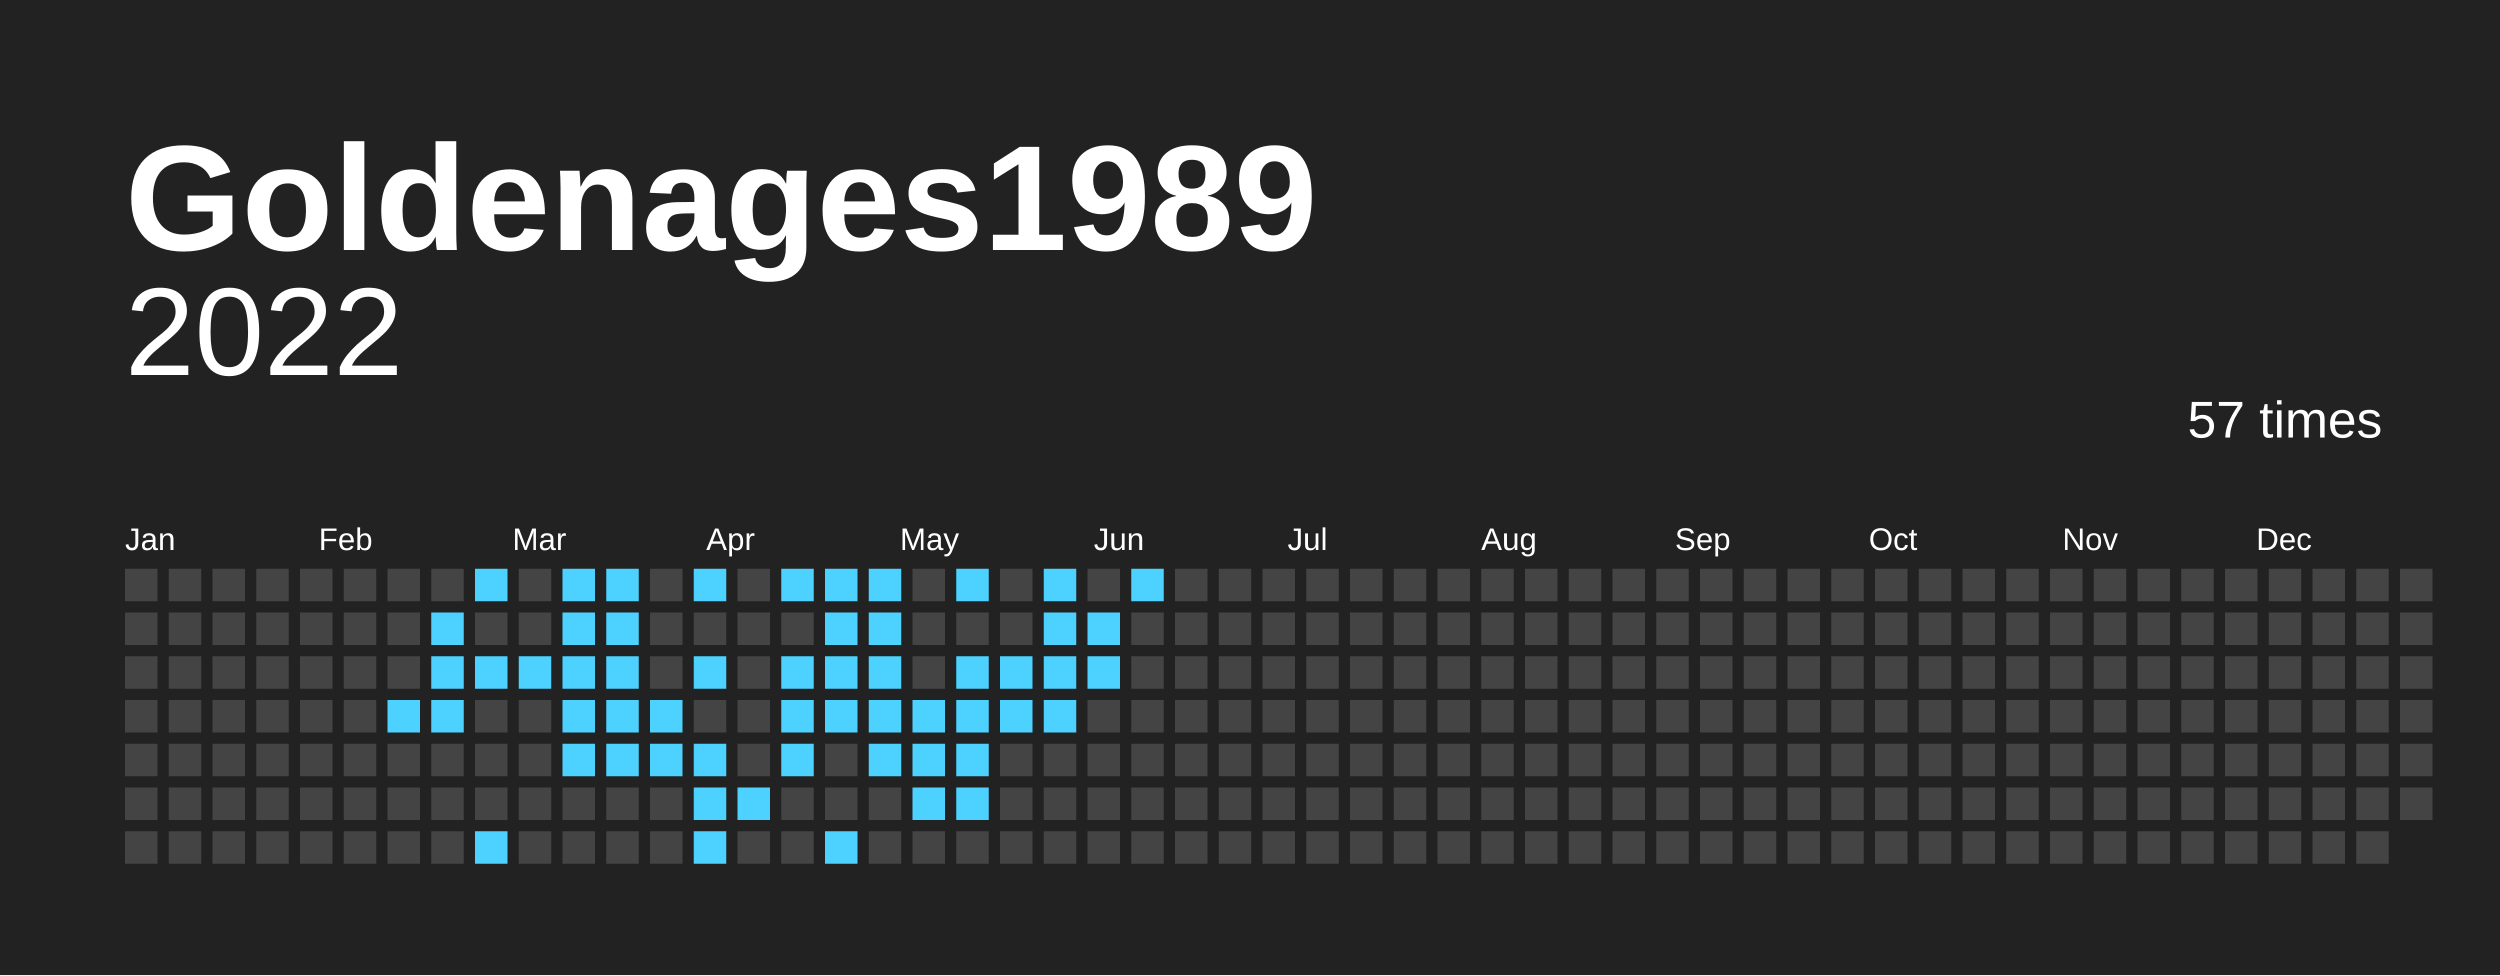
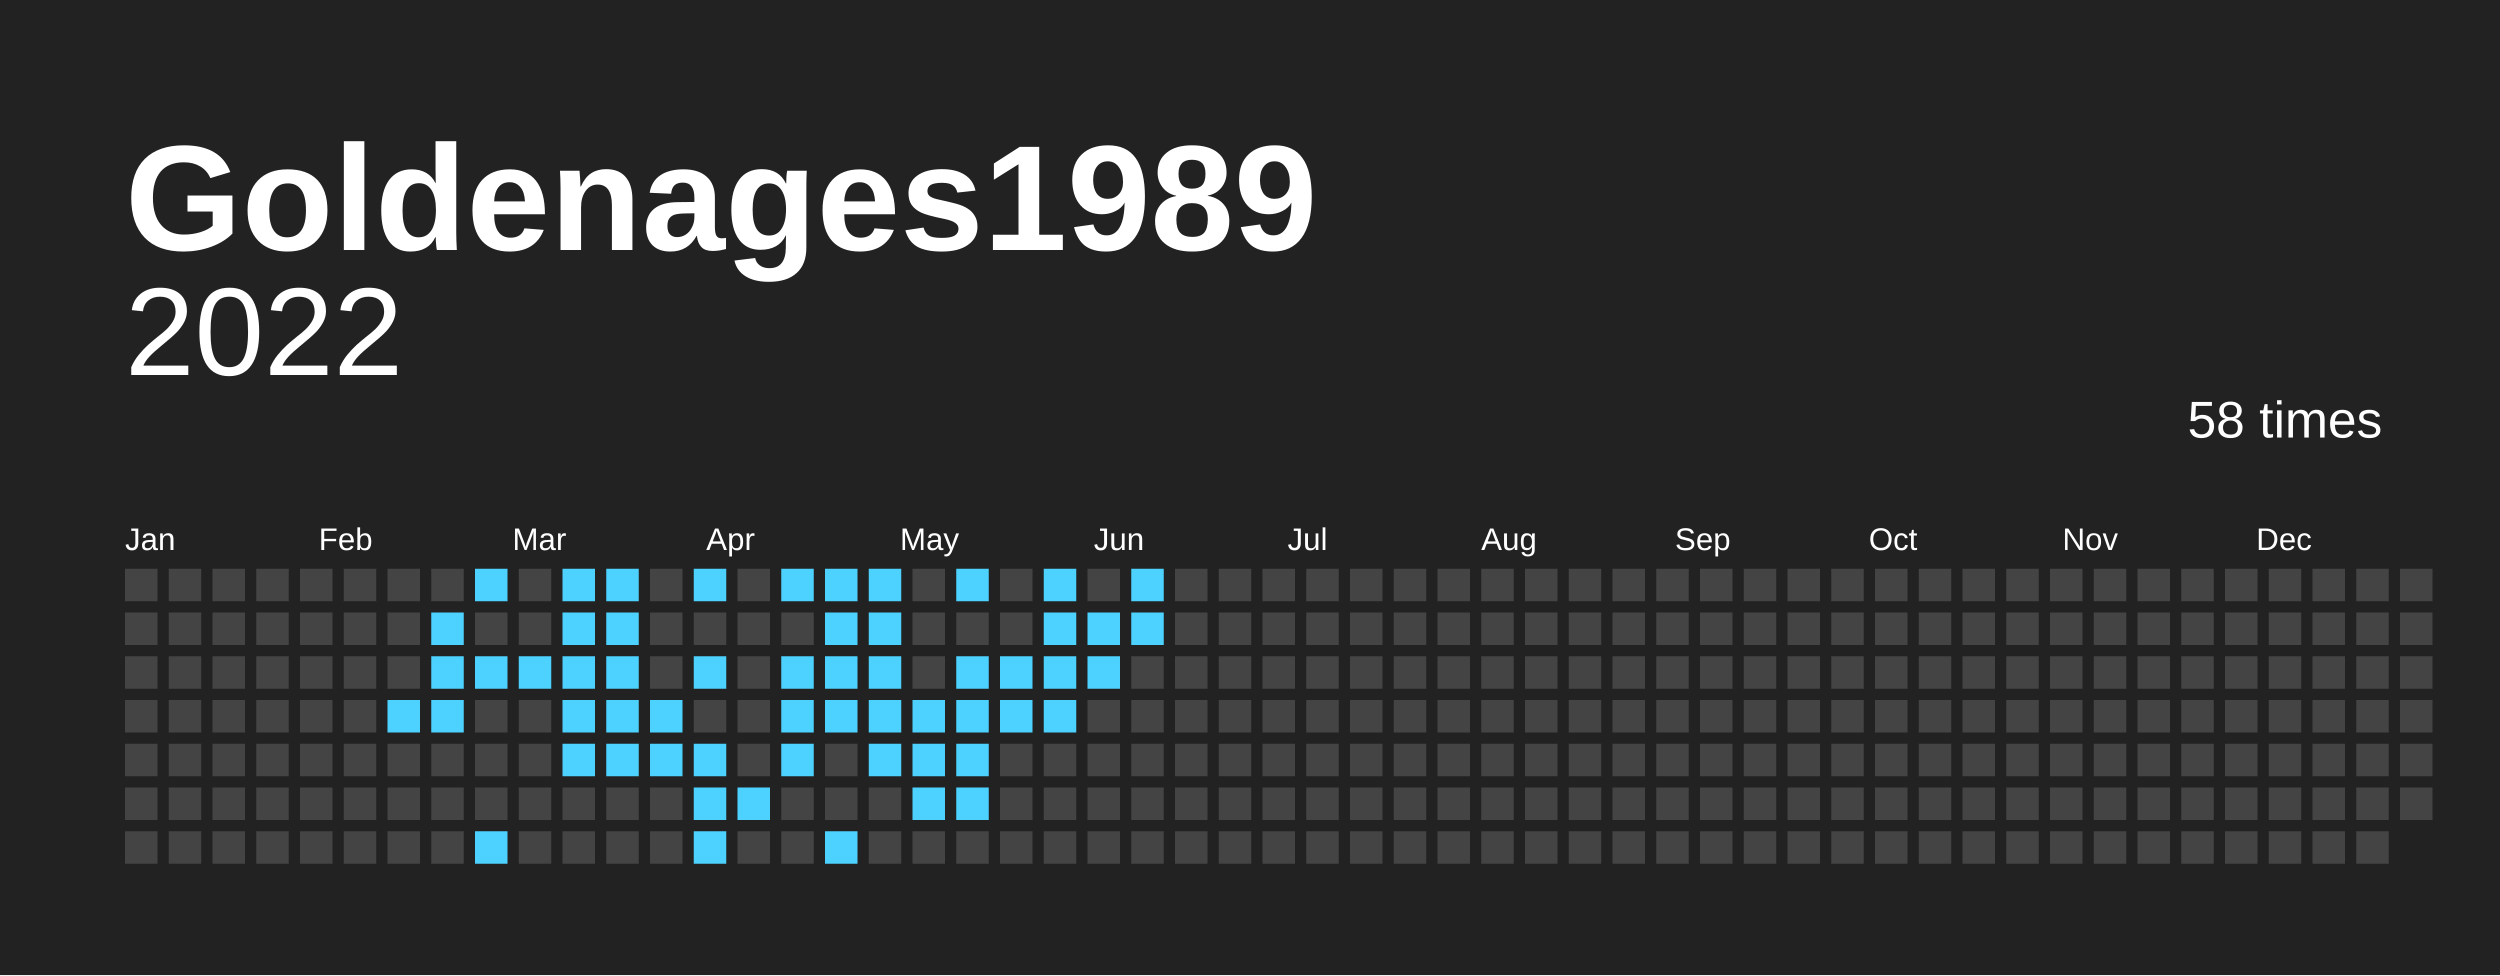
<svg xmlns="http://www.w3.org/2000/svg" baseProfile="full" height="78mm" version="1.1" viewBox="0,0,200,78" width="200mm">
  <defs />
  <rect fill="#222222" height="78" width="200" x="0" y="0" />
  <text fill="#FFFFFF" style="font-size:12px; font-family:Arial; font-weight:bold;" x="10" y="20">Goldenages1989</text>
  <text alignment-baseline="hanging" fill="#FFFFFF" style="font-size:10.0px; font-family:Arial;" x="10" y="30">2022</text>
-   <text alignment-baseline="hanging" fill="#FFFFFF" style="font-size:4.125px; font-family:Arial;" x="175" y="35">57 times</text>
+   <text alignment-baseline="hanging" fill="#FFFFFF" style="font-size:4.125px; font-family:Arial;" x="175" y="35">58 times</text>
  <text fill="#FFFFFF" style="font-size:2.5px; font-family:Arial" x="10.0" y="44">Jan</text>
  <text fill="#FFFFFF" style="font-size:2.5px; font-family:Arial" x="25.5" y="44">Feb</text>
  <text fill="#FFFFFF" style="font-size:2.5px; font-family:Arial" x="41.0" y="44">Mar</text>
  <text fill="#FFFFFF" style="font-size:2.5px; font-family:Arial" x="56.5" y="44">Apr</text>
  <text fill="#FFFFFF" style="font-size:2.5px; font-family:Arial" x="72.0" y="44">May</text>
  <text fill="#FFFFFF" style="font-size:2.5px; font-family:Arial" x="87.5" y="44">Jun</text>
  <text fill="#FFFFFF" style="font-size:2.5px; font-family:Arial" x="103.0" y="44">Jul</text>
  <text fill="#FFFFFF" style="font-size:2.5px; font-family:Arial" x="118.5" y="44">Aug</text>
  <text fill="#FFFFFF" style="font-size:2.5px; font-family:Arial" x="134.0" y="44">Sep</text>
  <text fill="#FFFFFF" style="font-size:2.5px; font-family:Arial" x="149.5" y="44">Oct</text>
  <text fill="#FFFFFF" style="font-size:2.5px; font-family:Arial" x="165.0" y="44">Nov</text>
  <text fill="#FFFFFF" style="font-size:2.5px; font-family:Arial" x="180.5" y="44">Dec</text>
  <rect fill="#444444" height="2.6" width="2.6" x="10.0" y="45.5" />
  <rect fill="#444444" height="2.6" width="2.6" x="10.0" y="49.0" />
  <rect fill="#444444" height="2.6" width="2.6" x="10.0" y="52.5" />
  <rect fill="#444444" height="2.6" width="2.6" x="10.0" y="56.0" />
  <rect fill="#444444" height="2.6" width="2.6" x="10.0" y="59.5" />
  <rect fill="#444444" height="2.6" width="2.6" x="10.0" y="63.0" />
  <rect fill="#444444" height="2.6" width="2.6" x="10.0" y="66.5" />
  <rect fill="#444444" height="2.6" width="2.6" x="13.5" y="45.5" />
  <rect fill="#444444" height="2.6" width="2.6" x="13.5" y="49.0" />
  <rect fill="#444444" height="2.6" width="2.6" x="13.5" y="52.5" />
  <rect fill="#444444" height="2.6" width="2.6" x="13.5" y="56.0" />
  <rect fill="#444444" height="2.6" width="2.6" x="13.5" y="59.5" />
  <rect fill="#444444" height="2.6" width="2.6" x="13.5" y="63.0" />
  <rect fill="#444444" height="2.6" width="2.6" x="13.5" y="66.5" />
  <rect fill="#444444" height="2.6" width="2.6" x="17.0" y="45.5" />
  <rect fill="#444444" height="2.6" width="2.6" x="17.0" y="49.0" />
  <rect fill="#444444" height="2.6" width="2.6" x="17.0" y="52.5" />
  <rect fill="#444444" height="2.6" width="2.6" x="17.0" y="56.0" />
  <rect fill="#444444" height="2.6" width="2.6" x="17.0" y="59.5" />
  <rect fill="#444444" height="2.6" width="2.6" x="17.0" y="63.0" />
  <rect fill="#444444" height="2.6" width="2.6" x="17.0" y="66.5" />
  <rect fill="#444444" height="2.6" width="2.6" x="20.5" y="45.5" />
  <rect fill="#444444" height="2.6" width="2.6" x="20.5" y="49.0" />
  <rect fill="#444444" height="2.6" width="2.6" x="20.5" y="52.5" />
  <rect fill="#444444" height="2.6" width="2.6" x="20.5" y="56.0" />
  <rect fill="#444444" height="2.6" width="2.6" x="20.5" y="59.5" />
  <rect fill="#444444" height="2.6" width="2.6" x="20.5" y="63.0" />
  <rect fill="#444444" height="2.6" width="2.6" x="20.5" y="66.5" />
  <rect fill="#444444" height="2.6" width="2.6" x="24.0" y="45.5" />
  <rect fill="#444444" height="2.6" width="2.6" x="24.0" y="49.0" />
  <rect fill="#444444" height="2.6" width="2.6" x="24.0" y="52.5" />
  <rect fill="#444444" height="2.6" width="2.6" x="24.0" y="56.0" />
  <rect fill="#444444" height="2.6" width="2.6" x="24.0" y="59.5" />
  <rect fill="#444444" height="2.6" width="2.6" x="24.0" y="63.0" />
  <rect fill="#444444" height="2.6" width="2.6" x="24.0" y="66.5" />
  <rect fill="#444444" height="2.6" width="2.6" x="27.5" y="45.5" />
  <rect fill="#444444" height="2.6" width="2.6" x="27.5" y="49.0" />
  <rect fill="#444444" height="2.6" width="2.6" x="27.5" y="52.5" />
  <rect fill="#444444" height="2.6" width="2.6" x="27.5" y="56.0" />
  <rect fill="#444444" height="2.6" width="2.6" x="27.5" y="59.5" />
  <rect fill="#444444" height="2.6" width="2.6" x="27.5" y="63.0" />
  <rect fill="#444444" height="2.6" width="2.6" x="27.5" y="66.5" />
  <rect fill="#444444" height="2.6" width="2.6" x="31.0" y="45.5" />
  <rect fill="#444444" height="2.6" width="2.6" x="31.0" y="49.0" />
  <rect fill="#444444" height="2.6" width="2.6" x="31.0" y="52.5" />
  <rect fill="#4DD2FF" height="2.6" width="2.6" x="31.0" y="56.0" />
  <rect fill="#444444" height="2.6" width="2.6" x="31.0" y="59.5" />
  <rect fill="#444444" height="2.6" width="2.6" x="31.0" y="63.0" />
  <rect fill="#444444" height="2.6" width="2.6" x="31.0" y="66.5" />
  <rect fill="#444444" height="2.6" width="2.6" x="34.5" y="45.5" />
  <rect fill="#4DD2FF" height="2.6" width="2.6" x="34.5" y="49.0" />
  <rect fill="#4DD2FF" height="2.6" width="2.6" x="34.5" y="52.5" />
  <rect fill="#4DD2FF" height="2.6" width="2.6" x="34.5" y="56.0" />
  <rect fill="#444444" height="2.6" width="2.6" x="34.5" y="59.5" />
  <rect fill="#444444" height="2.6" width="2.6" x="34.5" y="63.0" />
  <rect fill="#444444" height="2.6" width="2.6" x="34.5" y="66.5" />
  <rect fill="#4DD2FF" height="2.6" width="2.6" x="38.0" y="45.5" />
  <rect fill="#444444" height="2.6" width="2.6" x="38.0" y="49.0" />
  <rect fill="#4DD2FF" height="2.6" width="2.6" x="38.0" y="52.5" />
  <rect fill="#444444" height="2.6" width="2.6" x="38.0" y="56.0" />
  <rect fill="#444444" height="2.6" width="2.6" x="38.0" y="59.5" />
  <rect fill="#444444" height="2.6" width="2.6" x="38.0" y="63.0" />
  <rect fill="#4DD2FF" height="2.6" width="2.6" x="38.0" y="66.5" />
  <rect fill="#444444" height="2.6" width="2.6" x="41.5" y="45.5" />
  <rect fill="#444444" height="2.6" width="2.6" x="41.5" y="49.0" />
  <rect fill="#4DD2FF" height="2.6" width="2.6" x="41.5" y="52.5" />
  <rect fill="#444444" height="2.6" width="2.6" x="41.5" y="56.0" />
  <rect fill="#444444" height="2.6" width="2.6" x="41.5" y="59.5" />
  <rect fill="#444444" height="2.6" width="2.6" x="41.5" y="63.0" />
  <rect fill="#444444" height="2.6" width="2.6" x="41.5" y="66.5" />
  <rect fill="#4DD2FF" height="2.6" width="2.6" x="45.0" y="45.5" />
  <rect fill="#4DD2FF" height="2.6" width="2.6" x="45.0" y="49.0" />
  <rect fill="#4DD2FF" height="2.6" width="2.6" x="45.0" y="52.5" />
  <rect fill="#4DD2FF" height="2.6" width="2.6" x="45.0" y="56.0" />
  <rect fill="#4DD2FF" height="2.6" width="2.6" x="45.0" y="59.5" />
  <rect fill="#444444" height="2.6" width="2.6" x="45.0" y="63.0" />
  <rect fill="#444444" height="2.6" width="2.6" x="45.0" y="66.5" />
  <rect fill="#4DD2FF" height="2.6" width="2.6" x="48.5" y="45.5" />
  <rect fill="#4DD2FF" height="2.6" width="2.6" x="48.5" y="49.0" />
  <rect fill="#4DD2FF" height="2.6" width="2.6" x="48.5" y="52.5" />
  <rect fill="#4DD2FF" height="2.6" width="2.6" x="48.5" y="56.0" />
  <rect fill="#4DD2FF" height="2.6" width="2.6" x="48.5" y="59.5" />
  <rect fill="#444444" height="2.6" width="2.6" x="48.5" y="63.0" />
  <rect fill="#444444" height="2.6" width="2.6" x="48.5" y="66.5" />
  <rect fill="#444444" height="2.6" width="2.6" x="52.0" y="45.5" />
  <rect fill="#444444" height="2.6" width="2.6" x="52.0" y="49.0" />
  <rect fill="#444444" height="2.6" width="2.6" x="52.0" y="52.5" />
  <rect fill="#4DD2FF" height="2.6" width="2.6" x="52.0" y="56.0" />
  <rect fill="#4DD2FF" height="2.6" width="2.6" x="52.0" y="59.5" />
  <rect fill="#444444" height="2.6" width="2.6" x="52.0" y="63.0" />
  <rect fill="#444444" height="2.6" width="2.6" x="52.0" y="66.5" />
  <rect fill="#4DD2FF" height="2.6" width="2.6" x="55.5" y="45.5" />
  <rect fill="#444444" height="2.6" width="2.6" x="55.5" y="49.0" />
  <rect fill="#4DD2FF" height="2.6" width="2.6" x="55.5" y="52.5" />
  <rect fill="#444444" height="2.6" width="2.6" x="55.5" y="56.0" />
  <rect fill="#4DD2FF" height="2.6" width="2.6" x="55.5" y="59.5" />
  <rect fill="#4DD2FF" height="2.6" width="2.6" x="55.5" y="63.0" />
  <rect fill="#4DD2FF" height="2.6" width="2.6" x="55.5" y="66.5" />
  <rect fill="#444444" height="2.6" width="2.6" x="59.0" y="45.5" />
  <rect fill="#444444" height="2.6" width="2.6" x="59.0" y="49.0" />
  <rect fill="#444444" height="2.6" width="2.6" x="59.0" y="52.5" />
  <rect fill="#444444" height="2.6" width="2.6" x="59.0" y="56.0" />
  <rect fill="#444444" height="2.6" width="2.6" x="59.0" y="59.5" />
  <rect fill="#4DD2FF" height="2.6" width="2.6" x="59.0" y="63.0" />
  <rect fill="#444444" height="2.6" width="2.6" x="59.0" y="66.5" />
  <rect fill="#4DD2FF" height="2.6" width="2.6" x="62.5" y="45.5" />
  <rect fill="#444444" height="2.6" width="2.6" x="62.5" y="49.0" />
  <rect fill="#4DD2FF" height="2.6" width="2.6" x="62.5" y="52.5" />
  <rect fill="#4DD2FF" height="2.6" width="2.6" x="62.5" y="56.0" />
  <rect fill="#4DD2FF" height="2.6" width="2.6" x="62.5" y="59.5" />
  <rect fill="#444444" height="2.6" width="2.6" x="62.5" y="63.0" />
  <rect fill="#444444" height="2.6" width="2.6" x="62.5" y="66.5" />
  <rect fill="#4DD2FF" height="2.6" width="2.6" x="66.0" y="45.5" />
  <rect fill="#4DD2FF" height="2.6" width="2.6" x="66.0" y="49.0" />
  <rect fill="#4DD2FF" height="2.6" width="2.6" x="66.0" y="52.5" />
  <rect fill="#4DD2FF" height="2.6" width="2.6" x="66.0" y="56.0" />
  <rect fill="#444444" height="2.6" width="2.6" x="66.0" y="59.5" />
  <rect fill="#444444" height="2.6" width="2.6" x="66.0" y="63.0" />
  <rect fill="#4DD2FF" height="2.6" width="2.6" x="66.0" y="66.5" />
  <rect fill="#4DD2FF" height="2.6" width="2.6" x="69.5" y="45.5" />
  <rect fill="#4DD2FF" height="2.6" width="2.6" x="69.5" y="49.0" />
  <rect fill="#4DD2FF" height="2.6" width="2.6" x="69.5" y="52.5" />
  <rect fill="#4DD2FF" height="2.6" width="2.6" x="69.5" y="56.0" />
  <rect fill="#4DD2FF" height="2.6" width="2.6" x="69.5" y="59.5" />
  <rect fill="#444444" height="2.6" width="2.6" x="69.5" y="63.0" />
  <rect fill="#444444" height="2.6" width="2.6" x="69.5" y="66.5" />
  <rect fill="#444444" height="2.6" width="2.6" x="73.0" y="45.5" />
  <rect fill="#444444" height="2.6" width="2.6" x="73.0" y="49.0" />
  <rect fill="#444444" height="2.6" width="2.6" x="73.0" y="52.5" />
  <rect fill="#4DD2FF" height="2.6" width="2.6" x="73.0" y="56.0" />
  <rect fill="#4DD2FF" height="2.6" width="2.6" x="73.0" y="59.5" />
  <rect fill="#4DD2FF" height="2.6" width="2.6" x="73.0" y="63.0" />
  <rect fill="#444444" height="2.6" width="2.6" x="73.0" y="66.5" />
  <rect fill="#4DD2FF" height="2.6" width="2.6" x="76.5" y="45.5" />
  <rect fill="#444444" height="2.6" width="2.6" x="76.5" y="49.0" />
  <rect fill="#4DD2FF" height="2.6" width="2.6" x="76.5" y="52.5" />
  <rect fill="#4DD2FF" height="2.6" width="2.6" x="76.5" y="56.0" />
  <rect fill="#4DD2FF" height="2.6" width="2.6" x="76.5" y="59.5" />
  <rect fill="#4DD2FF" height="2.6" width="2.6" x="76.5" y="63.0" />
  <rect fill="#444444" height="2.6" width="2.6" x="76.5" y="66.5" />
  <rect fill="#444444" height="2.6" width="2.6" x="80.0" y="45.5" />
  <rect fill="#444444" height="2.6" width="2.6" x="80.0" y="49.0" />
  <rect fill="#4DD2FF" height="2.6" width="2.6" x="80.0" y="52.5" />
  <rect fill="#4DD2FF" height="2.6" width="2.6" x="80.0" y="56.0" />
  <rect fill="#444444" height="2.6" width="2.6" x="80.0" y="59.5" />
  <rect fill="#444444" height="2.6" width="2.6" x="80.0" y="63.0" />
  <rect fill="#444444" height="2.6" width="2.6" x="80.0" y="66.5" />
  <rect fill="#4DD2FF" height="2.6" width="2.6" x="83.5" y="45.5" />
  <rect fill="#4DD2FF" height="2.6" width="2.6" x="83.5" y="49.0" />
  <rect fill="#4DD2FF" height="2.6" width="2.6" x="83.5" y="52.5" />
  <rect fill="#4DD2FF" height="2.6" width="2.6" x="83.5" y="56.0" />
  <rect fill="#444444" height="2.6" width="2.6" x="83.5" y="59.5" />
  <rect fill="#444444" height="2.6" width="2.6" x="83.5" y="63.0" />
  <rect fill="#444444" height="2.6" width="2.6" x="83.5" y="66.5" />
  <rect fill="#444444" height="2.6" width="2.6" x="87.0" y="45.5" />
  <rect fill="#4DD2FF" height="2.6" width="2.6" x="87.0" y="49.0" />
  <rect fill="#4DD2FF" height="2.6" width="2.6" x="87.0" y="52.5" />
  <rect fill="#444444" height="2.6" width="2.6" x="87.0" y="56.0" />
  <rect fill="#444444" height="2.6" width="2.6" x="87.0" y="59.5" />
  <rect fill="#444444" height="2.6" width="2.6" x="87.0" y="63.0" />
  <rect fill="#444444" height="2.6" width="2.6" x="87.0" y="66.5" />
  <rect fill="#4DD2FF" height="2.6" width="2.6" x="90.5" y="45.5" />
-   <rect fill="#444444" height="2.6" width="2.6" x="90.5" y="49.0" />
+   <rect fill="#4DD2FF" height="2.6" width="2.6" x="90.5" y="49.0" />
  <rect fill="#444444" height="2.6" width="2.6" x="90.5" y="52.5" />
  <rect fill="#444444" height="2.6" width="2.6" x="90.5" y="56.0" />
  <rect fill="#444444" height="2.6" width="2.6" x="90.5" y="59.5" />
  <rect fill="#444444" height="2.6" width="2.6" x="90.5" y="63.0" />
  <rect fill="#444444" height="2.6" width="2.6" x="90.5" y="66.5" />
  <rect fill="#444444" height="2.6" width="2.6" x="94.0" y="45.5" />
  <rect fill="#444444" height="2.6" width="2.6" x="94.0" y="49.0" />
  <rect fill="#444444" height="2.6" width="2.6" x="94.0" y="52.5" />
  <rect fill="#444444" height="2.6" width="2.6" x="94.0" y="56.0" />
  <rect fill="#444444" height="2.6" width="2.6" x="94.0" y="59.5" />
  <rect fill="#444444" height="2.6" width="2.6" x="94.0" y="63.0" />
  <rect fill="#444444" height="2.6" width="2.6" x="94.0" y="66.5" />
  <rect fill="#444444" height="2.6" width="2.6" x="97.5" y="45.5" />
  <rect fill="#444444" height="2.6" width="2.6" x="97.5" y="49.0" />
  <rect fill="#444444" height="2.6" width="2.6" x="97.5" y="52.5" />
  <rect fill="#444444" height="2.6" width="2.6" x="97.5" y="56.0" />
  <rect fill="#444444" height="2.6" width="2.6" x="97.5" y="59.5" />
  <rect fill="#444444" height="2.6" width="2.6" x="97.5" y="63.0" />
  <rect fill="#444444" height="2.6" width="2.6" x="97.5" y="66.5" />
  <rect fill="#444444" height="2.6" width="2.6" x="101.0" y="45.5" />
  <rect fill="#444444" height="2.6" width="2.6" x="101.0" y="49.0" />
  <rect fill="#444444" height="2.6" width="2.6" x="101.0" y="52.5" />
  <rect fill="#444444" height="2.6" width="2.6" x="101.0" y="56.0" />
  <rect fill="#444444" height="2.6" width="2.6" x="101.0" y="59.5" />
  <rect fill="#444444" height="2.6" width="2.6" x="101.0" y="63.0" />
  <rect fill="#444444" height="2.6" width="2.6" x="101.0" y="66.5" />
  <rect fill="#444444" height="2.6" width="2.6" x="104.5" y="45.5" />
  <rect fill="#444444" height="2.6" width="2.6" x="104.5" y="49.0" />
  <rect fill="#444444" height="2.6" width="2.6" x="104.5" y="52.5" />
  <rect fill="#444444" height="2.6" width="2.6" x="104.5" y="56.0" />
  <rect fill="#444444" height="2.6" width="2.6" x="104.5" y="59.5" />
  <rect fill="#444444" height="2.6" width="2.6" x="104.5" y="63.0" />
  <rect fill="#444444" height="2.6" width="2.6" x="104.5" y="66.5" />
  <rect fill="#444444" height="2.6" width="2.6" x="108.0" y="45.5" />
  <rect fill="#444444" height="2.6" width="2.6" x="108.0" y="49.0" />
  <rect fill="#444444" height="2.6" width="2.6" x="108.0" y="52.5" />
  <rect fill="#444444" height="2.6" width="2.6" x="108.0" y="56.0" />
  <rect fill="#444444" height="2.6" width="2.6" x="108.0" y="59.5" />
  <rect fill="#444444" height="2.6" width="2.6" x="108.0" y="63.0" />
  <rect fill="#444444" height="2.6" width="2.6" x="108.0" y="66.5" />
  <rect fill="#444444" height="2.6" width="2.6" x="111.5" y="45.5" />
  <rect fill="#444444" height="2.6" width="2.6" x="111.5" y="49.0" />
  <rect fill="#444444" height="2.6" width="2.6" x="111.5" y="52.5" />
  <rect fill="#444444" height="2.6" width="2.6" x="111.5" y="56.0" />
  <rect fill="#444444" height="2.6" width="2.6" x="111.5" y="59.5" />
  <rect fill="#444444" height="2.6" width="2.6" x="111.5" y="63.0" />
  <rect fill="#444444" height="2.6" width="2.6" x="111.5" y="66.5" />
  <rect fill="#444444" height="2.6" width="2.6" x="115.0" y="45.5" />
  <rect fill="#444444" height="2.6" width="2.6" x="115.0" y="49.0" />
  <rect fill="#444444" height="2.6" width="2.6" x="115.0" y="52.5" />
  <rect fill="#444444" height="2.6" width="2.6" x="115.0" y="56.0" />
  <rect fill="#444444" height="2.6" width="2.6" x="115.0" y="59.5" />
  <rect fill="#444444" height="2.6" width="2.6" x="115.0" y="63.0" />
  <rect fill="#444444" height="2.6" width="2.6" x="115.0" y="66.5" />
  <rect fill="#444444" height="2.6" width="2.6" x="118.5" y="45.5" />
  <rect fill="#444444" height="2.6" width="2.6" x="118.5" y="49.0" />
  <rect fill="#444444" height="2.6" width="2.6" x="118.5" y="52.5" />
  <rect fill="#444444" height="2.6" width="2.6" x="118.5" y="56.0" />
  <rect fill="#444444" height="2.6" width="2.6" x="118.5" y="59.5" />
  <rect fill="#444444" height="2.6" width="2.6" x="118.5" y="63.0" />
  <rect fill="#444444" height="2.6" width="2.6" x="118.5" y="66.5" />
  <rect fill="#444444" height="2.6" width="2.6" x="122.0" y="45.5" />
  <rect fill="#444444" height="2.6" width="2.6" x="122.0" y="49.0" />
  <rect fill="#444444" height="2.6" width="2.6" x="122.0" y="52.5" />
  <rect fill="#444444" height="2.6" width="2.6" x="122.0" y="56.0" />
  <rect fill="#444444" height="2.6" width="2.6" x="122.0" y="59.5" />
  <rect fill="#444444" height="2.6" width="2.6" x="122.0" y="63.0" />
  <rect fill="#444444" height="2.6" width="2.6" x="122.0" y="66.5" />
  <rect fill="#444444" height="2.6" width="2.6" x="125.5" y="45.5" />
  <rect fill="#444444" height="2.6" width="2.6" x="125.5" y="49.0" />
  <rect fill="#444444" height="2.6" width="2.6" x="125.5" y="52.5" />
  <rect fill="#444444" height="2.6" width="2.6" x="125.5" y="56.0" />
  <rect fill="#444444" height="2.6" width="2.6" x="125.5" y="59.5" />
  <rect fill="#444444" height="2.6" width="2.6" x="125.5" y="63.0" />
  <rect fill="#444444" height="2.6" width="2.6" x="125.5" y="66.5" />
  <rect fill="#444444" height="2.6" width="2.6" x="129.0" y="45.5" />
  <rect fill="#444444" height="2.6" width="2.6" x="129.0" y="49.0" />
  <rect fill="#444444" height="2.6" width="2.6" x="129.0" y="52.5" />
  <rect fill="#444444" height="2.6" width="2.6" x="129.0" y="56.0" />
  <rect fill="#444444" height="2.6" width="2.6" x="129.0" y="59.5" />
  <rect fill="#444444" height="2.6" width="2.6" x="129.0" y="63.0" />
  <rect fill="#444444" height="2.6" width="2.6" x="129.0" y="66.5" />
  <rect fill="#444444" height="2.6" width="2.6" x="132.5" y="45.5" />
  <rect fill="#444444" height="2.6" width="2.6" x="132.5" y="49.0" />
  <rect fill="#444444" height="2.6" width="2.6" x="132.5" y="52.5" />
  <rect fill="#444444" height="2.6" width="2.6" x="132.5" y="56.0" />
  <rect fill="#444444" height="2.6" width="2.6" x="132.5" y="59.5" />
  <rect fill="#444444" height="2.6" width="2.6" x="132.5" y="63.0" />
  <rect fill="#444444" height="2.6" width="2.6" x="132.5" y="66.5" />
  <rect fill="#444444" height="2.6" width="2.6" x="136.0" y="45.5" />
  <rect fill="#444444" height="2.6" width="2.6" x="136.0" y="49.0" />
  <rect fill="#444444" height="2.6" width="2.6" x="136.0" y="52.5" />
  <rect fill="#444444" height="2.6" width="2.6" x="136.0" y="56.0" />
  <rect fill="#444444" height="2.6" width="2.6" x="136.0" y="59.5" />
  <rect fill="#444444" height="2.6" width="2.6" x="136.0" y="63.0" />
  <rect fill="#444444" height="2.6" width="2.6" x="136.0" y="66.5" />
  <rect fill="#444444" height="2.6" width="2.6" x="139.5" y="45.5" />
  <rect fill="#444444" height="2.6" width="2.6" x="139.5" y="49.0" />
  <rect fill="#444444" height="2.6" width="2.6" x="139.5" y="52.5" />
  <rect fill="#444444" height="2.6" width="2.6" x="139.5" y="56.0" />
  <rect fill="#444444" height="2.6" width="2.6" x="139.5" y="59.5" />
  <rect fill="#444444" height="2.6" width="2.6" x="139.5" y="63.0" />
  <rect fill="#444444" height="2.6" width="2.6" x="139.5" y="66.5" />
  <rect fill="#444444" height="2.6" width="2.6" x="143.0" y="45.5" />
  <rect fill="#444444" height="2.6" width="2.6" x="143.0" y="49.0" />
  <rect fill="#444444" height="2.6" width="2.6" x="143.0" y="52.5" />
  <rect fill="#444444" height="2.6" width="2.6" x="143.0" y="56.0" />
  <rect fill="#444444" height="2.6" width="2.6" x="143.0" y="59.5" />
  <rect fill="#444444" height="2.6" width="2.6" x="143.0" y="63.0" />
  <rect fill="#444444" height="2.6" width="2.6" x="143.0" y="66.5" />
  <rect fill="#444444" height="2.6" width="2.6" x="146.5" y="45.5" />
  <rect fill="#444444" height="2.6" width="2.6" x="146.5" y="49.0" />
  <rect fill="#444444" height="2.6" width="2.6" x="146.5" y="52.5" />
  <rect fill="#444444" height="2.6" width="2.6" x="146.5" y="56.0" />
  <rect fill="#444444" height="2.6" width="2.6" x="146.5" y="59.5" />
  <rect fill="#444444" height="2.6" width="2.6" x="146.5" y="63.0" />
  <rect fill="#444444" height="2.6" width="2.6" x="146.5" y="66.5" />
  <rect fill="#444444" height="2.6" width="2.6" x="150.0" y="45.5" />
  <rect fill="#444444" height="2.6" width="2.6" x="150.0" y="49.0" />
  <rect fill="#444444" height="2.6" width="2.6" x="150.0" y="52.5" />
  <rect fill="#444444" height="2.6" width="2.6" x="150.0" y="56.0" />
  <rect fill="#444444" height="2.6" width="2.6" x="150.0" y="59.5" />
  <rect fill="#444444" height="2.6" width="2.6" x="150.0" y="63.0" />
  <rect fill="#444444" height="2.6" width="2.6" x="150.0" y="66.5" />
  <rect fill="#444444" height="2.6" width="2.6" x="153.5" y="45.5" />
  <rect fill="#444444" height="2.6" width="2.6" x="153.5" y="49.0" />
  <rect fill="#444444" height="2.6" width="2.6" x="153.5" y="52.5" />
  <rect fill="#444444" height="2.6" width="2.6" x="153.5" y="56.0" />
  <rect fill="#444444" height="2.6" width="2.6" x="153.5" y="59.5" />
  <rect fill="#444444" height="2.6" width="2.6" x="153.5" y="63.0" />
  <rect fill="#444444" height="2.6" width="2.6" x="153.5" y="66.5" />
  <rect fill="#444444" height="2.6" width="2.6" x="157.0" y="45.5" />
  <rect fill="#444444" height="2.6" width="2.6" x="157.0" y="49.0" />
  <rect fill="#444444" height="2.6" width="2.6" x="157.0" y="52.5" />
  <rect fill="#444444" height="2.6" width="2.6" x="157.0" y="56.0" />
  <rect fill="#444444" height="2.6" width="2.6" x="157.0" y="59.5" />
  <rect fill="#444444" height="2.6" width="2.6" x="157.0" y="63.0" />
  <rect fill="#444444" height="2.6" width="2.6" x="157.0" y="66.5" />
  <rect fill="#444444" height="2.6" width="2.6" x="160.5" y="45.5" />
  <rect fill="#444444" height="2.6" width="2.6" x="160.5" y="49.0" />
  <rect fill="#444444" height="2.6" width="2.6" x="160.5" y="52.5" />
  <rect fill="#444444" height="2.6" width="2.6" x="160.5" y="56.0" />
  <rect fill="#444444" height="2.6" width="2.6" x="160.5" y="59.5" />
  <rect fill="#444444" height="2.6" width="2.6" x="160.5" y="63.0" />
  <rect fill="#444444" height="2.6" width="2.6" x="160.5" y="66.5" />
  <rect fill="#444444" height="2.6" width="2.6" x="164.0" y="45.5" />
  <rect fill="#444444" height="2.6" width="2.6" x="164.0" y="49.0" />
  <rect fill="#444444" height="2.6" width="2.6" x="164.0" y="52.5" />
  <rect fill="#444444" height="2.6" width="2.6" x="164.0" y="56.0" />
  <rect fill="#444444" height="2.6" width="2.6" x="164.0" y="59.5" />
  <rect fill="#444444" height="2.6" width="2.6" x="164.0" y="63.0" />
  <rect fill="#444444" height="2.6" width="2.6" x="164.0" y="66.5" />
  <rect fill="#444444" height="2.6" width="2.6" x="167.5" y="45.5" />
  <rect fill="#444444" height="2.6" width="2.6" x="167.5" y="49.0" />
  <rect fill="#444444" height="2.6" width="2.6" x="167.5" y="52.5" />
  <rect fill="#444444" height="2.6" width="2.6" x="167.5" y="56.0" />
  <rect fill="#444444" height="2.6" width="2.6" x="167.5" y="59.5" />
  <rect fill="#444444" height="2.6" width="2.6" x="167.5" y="63.0" />
  <rect fill="#444444" height="2.6" width="2.6" x="167.5" y="66.5" />
  <rect fill="#444444" height="2.6" width="2.6" x="171.0" y="45.5" />
  <rect fill="#444444" height="2.6" width="2.6" x="171.0" y="49.0" />
  <rect fill="#444444" height="2.6" width="2.6" x="171.0" y="52.5" />
  <rect fill="#444444" height="2.6" width="2.6" x="171.0" y="56.0" />
  <rect fill="#444444" height="2.6" width="2.6" x="171.0" y="59.5" />
  <rect fill="#444444" height="2.6" width="2.6" x="171.0" y="63.0" />
  <rect fill="#444444" height="2.6" width="2.6" x="171.0" y="66.5" />
  <rect fill="#444444" height="2.6" width="2.6" x="174.5" y="45.5" />
  <rect fill="#444444" height="2.6" width="2.6" x="174.5" y="49.0" />
  <rect fill="#444444" height="2.6" width="2.6" x="174.5" y="52.5" />
  <rect fill="#444444" height="2.6" width="2.6" x="174.5" y="56.0" />
  <rect fill="#444444" height="2.6" width="2.6" x="174.5" y="59.5" />
  <rect fill="#444444" height="2.6" width="2.6" x="174.5" y="63.0" />
  <rect fill="#444444" height="2.6" width="2.6" x="174.5" y="66.5" />
  <rect fill="#444444" height="2.6" width="2.6" x="178.0" y="45.5" />
  <rect fill="#444444" height="2.6" width="2.6" x="178.0" y="49.0" />
  <rect fill="#444444" height="2.6" width="2.6" x="178.0" y="52.5" />
  <rect fill="#444444" height="2.6" width="2.6" x="178.0" y="56.0" />
  <rect fill="#444444" height="2.6" width="2.6" x="178.0" y="59.5" />
  <rect fill="#444444" height="2.6" width="2.6" x="178.0" y="63.0" />
  <rect fill="#444444" height="2.6" width="2.6" x="178.0" y="66.5" />
  <rect fill="#444444" height="2.6" width="2.6" x="181.5" y="45.5" />
  <rect fill="#444444" height="2.6" width="2.6" x="181.5" y="49.0" />
  <rect fill="#444444" height="2.6" width="2.6" x="181.5" y="52.5" />
  <rect fill="#444444" height="2.6" width="2.6" x="181.5" y="56.0" />
  <rect fill="#444444" height="2.6" width="2.6" x="181.5" y="59.5" />
  <rect fill="#444444" height="2.6" width="2.6" x="181.5" y="63.0" />
  <rect fill="#444444" height="2.6" width="2.6" x="181.5" y="66.5" />
  <rect fill="#444444" height="2.6" width="2.6" x="185.0" y="45.5" />
  <rect fill="#444444" height="2.6" width="2.6" x="185.0" y="49.0" />
  <rect fill="#444444" height="2.6" width="2.6" x="185.0" y="52.5" />
  <rect fill="#444444" height="2.6" width="2.6" x="185.0" y="56.0" />
  <rect fill="#444444" height="2.6" width="2.6" x="185.0" y="59.5" />
  <rect fill="#444444" height="2.6" width="2.6" x="185.0" y="63.0" />
  <rect fill="#444444" height="2.6" width="2.6" x="185.0" y="66.5" />
  <rect fill="#444444" height="2.6" width="2.6" x="188.5" y="45.5" />
  <rect fill="#444444" height="2.6" width="2.6" x="188.5" y="49.0" />
  <rect fill="#444444" height="2.6" width="2.6" x="188.5" y="52.5" />
  <rect fill="#444444" height="2.6" width="2.6" x="188.5" y="56.0" />
  <rect fill="#444444" height="2.6" width="2.6" x="188.5" y="59.5" />
  <rect fill="#444444" height="2.6" width="2.6" x="188.5" y="63.0" />
  <rect fill="#444444" height="2.6" width="2.6" x="188.5" y="66.5" />
  <rect fill="#444444" height="2.6" width="2.6" x="192.0" y="45.5" />
  <rect fill="#444444" height="2.6" width="2.6" x="192.0" y="49.0" />
  <rect fill="#444444" height="2.6" width="2.6" x="192.0" y="52.5" />
  <rect fill="#444444" height="2.6" width="2.6" x="192.0" y="56.0" />
  <rect fill="#444444" height="2.6" width="2.6" x="192.0" y="59.5" />
  <rect fill="#444444" height="2.6" width="2.6" x="192.0" y="63.0" />
</svg>
